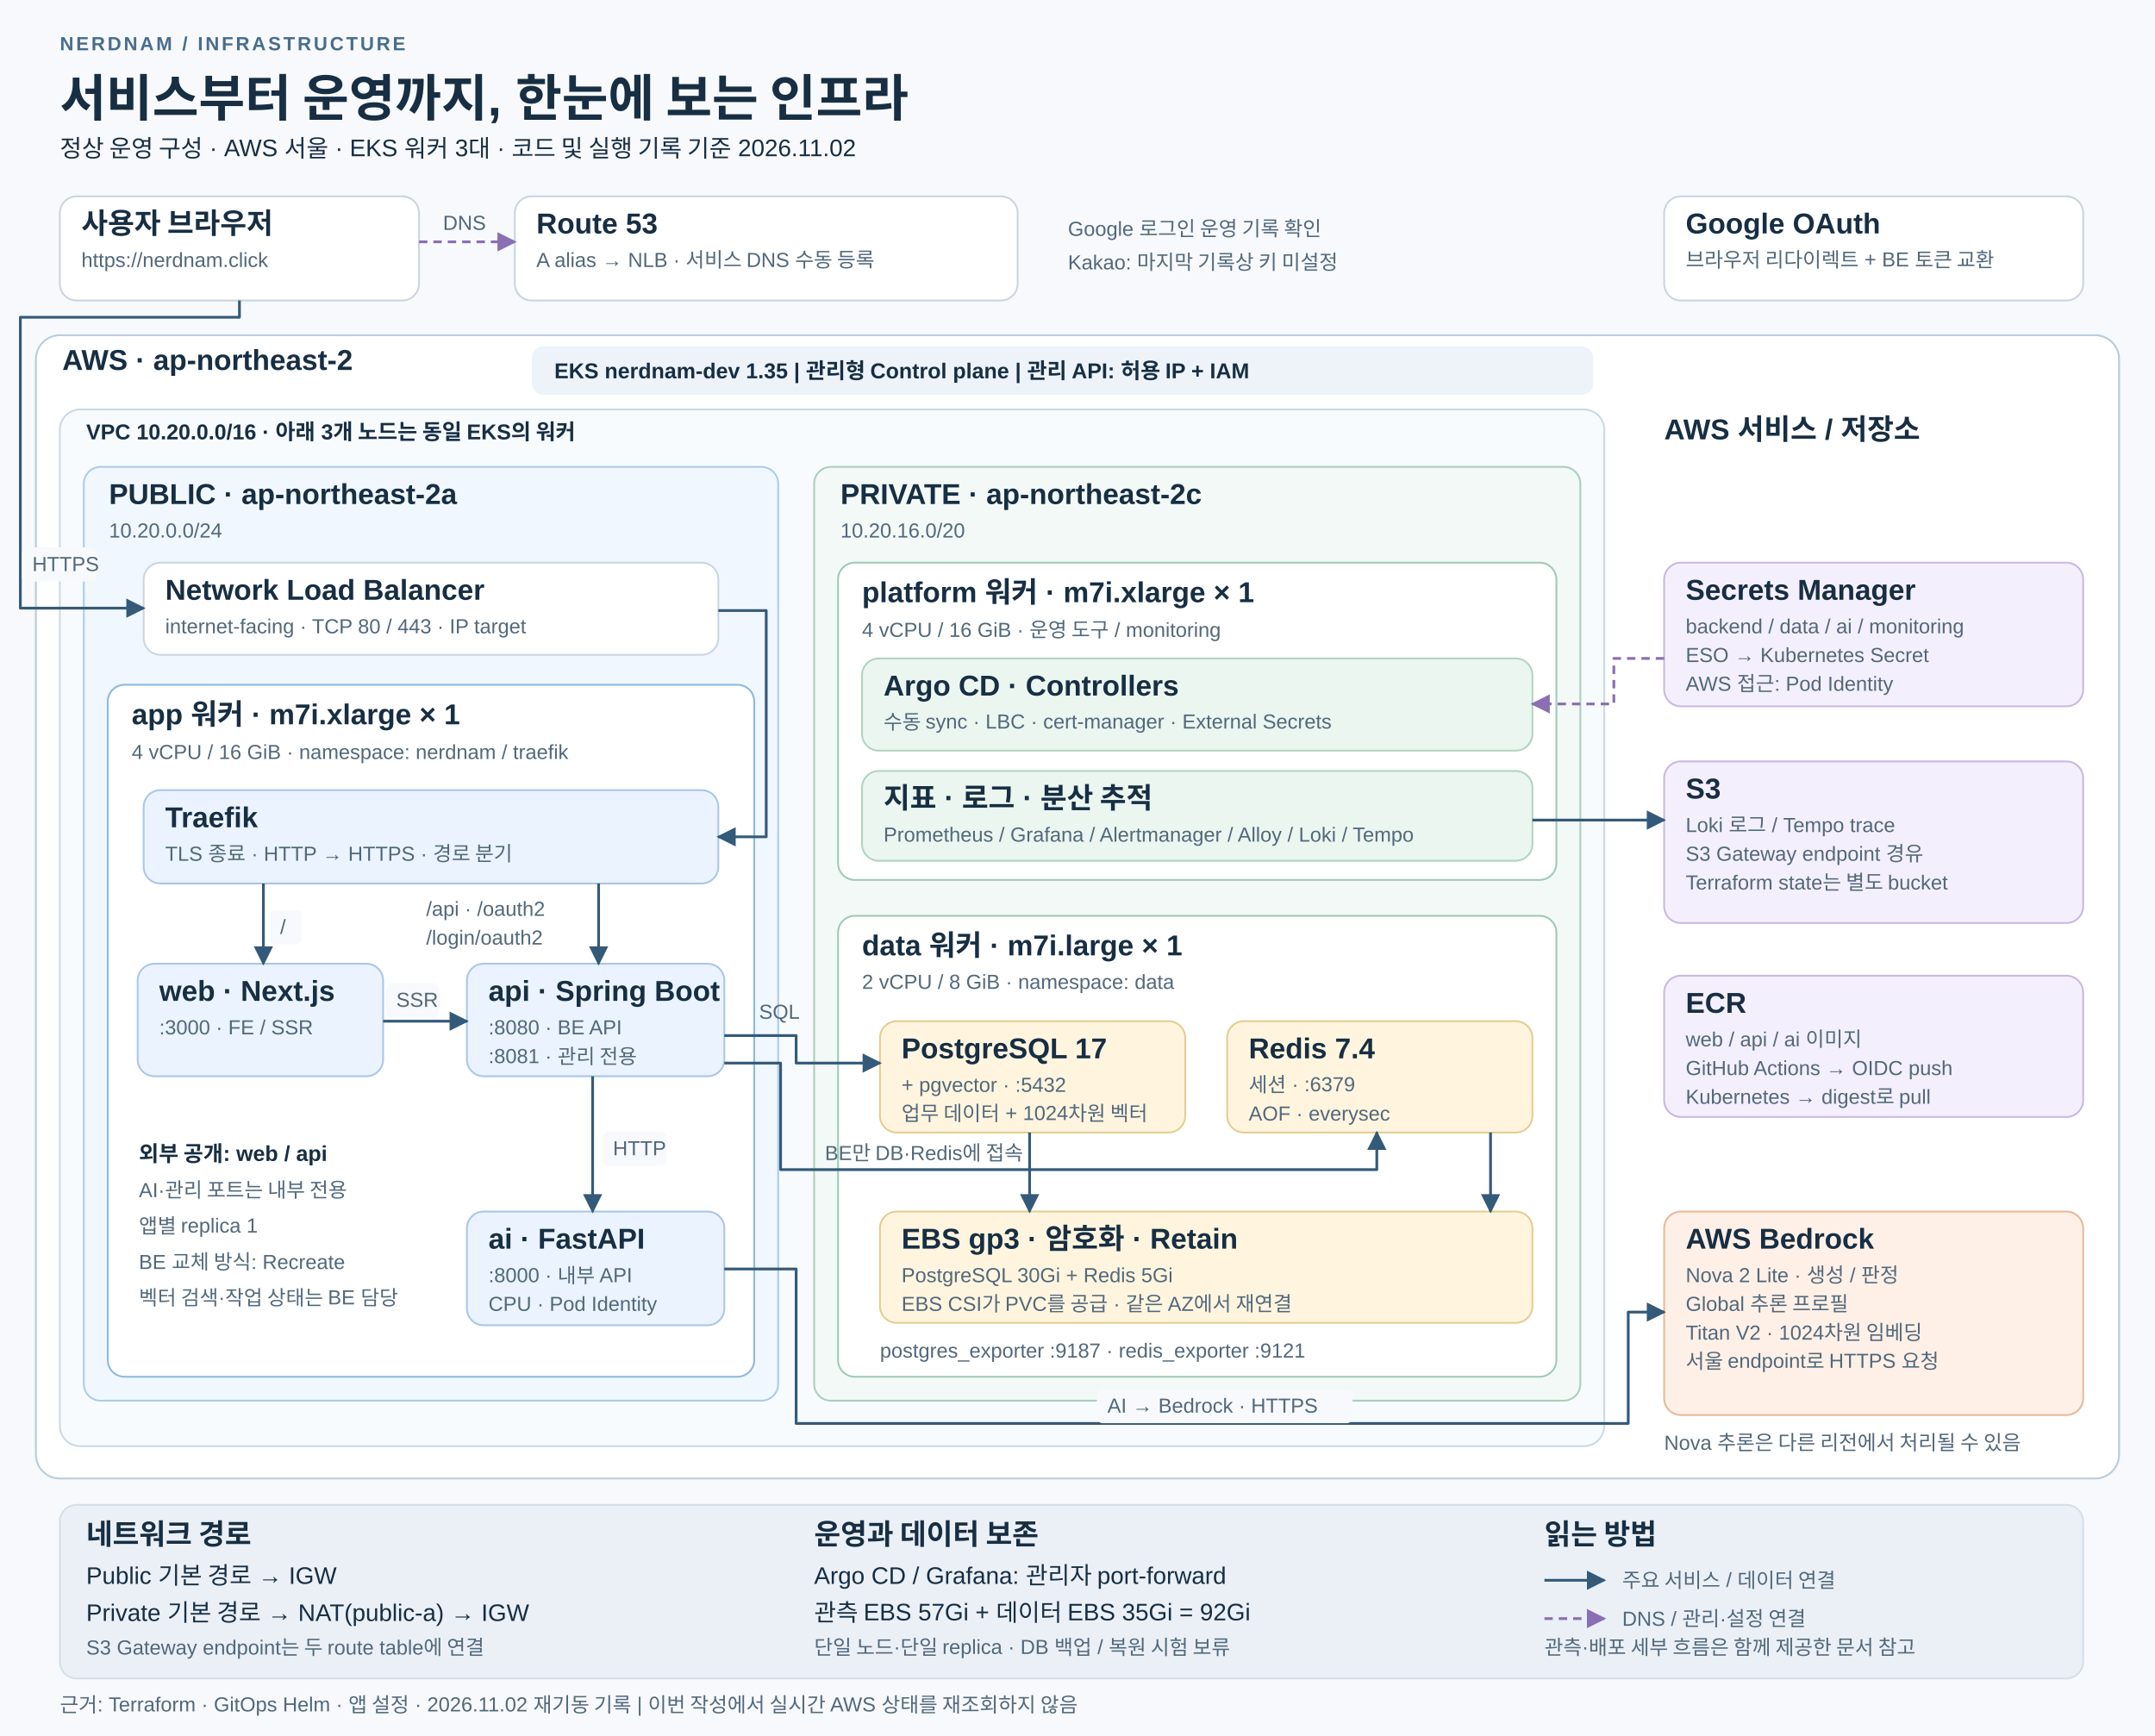
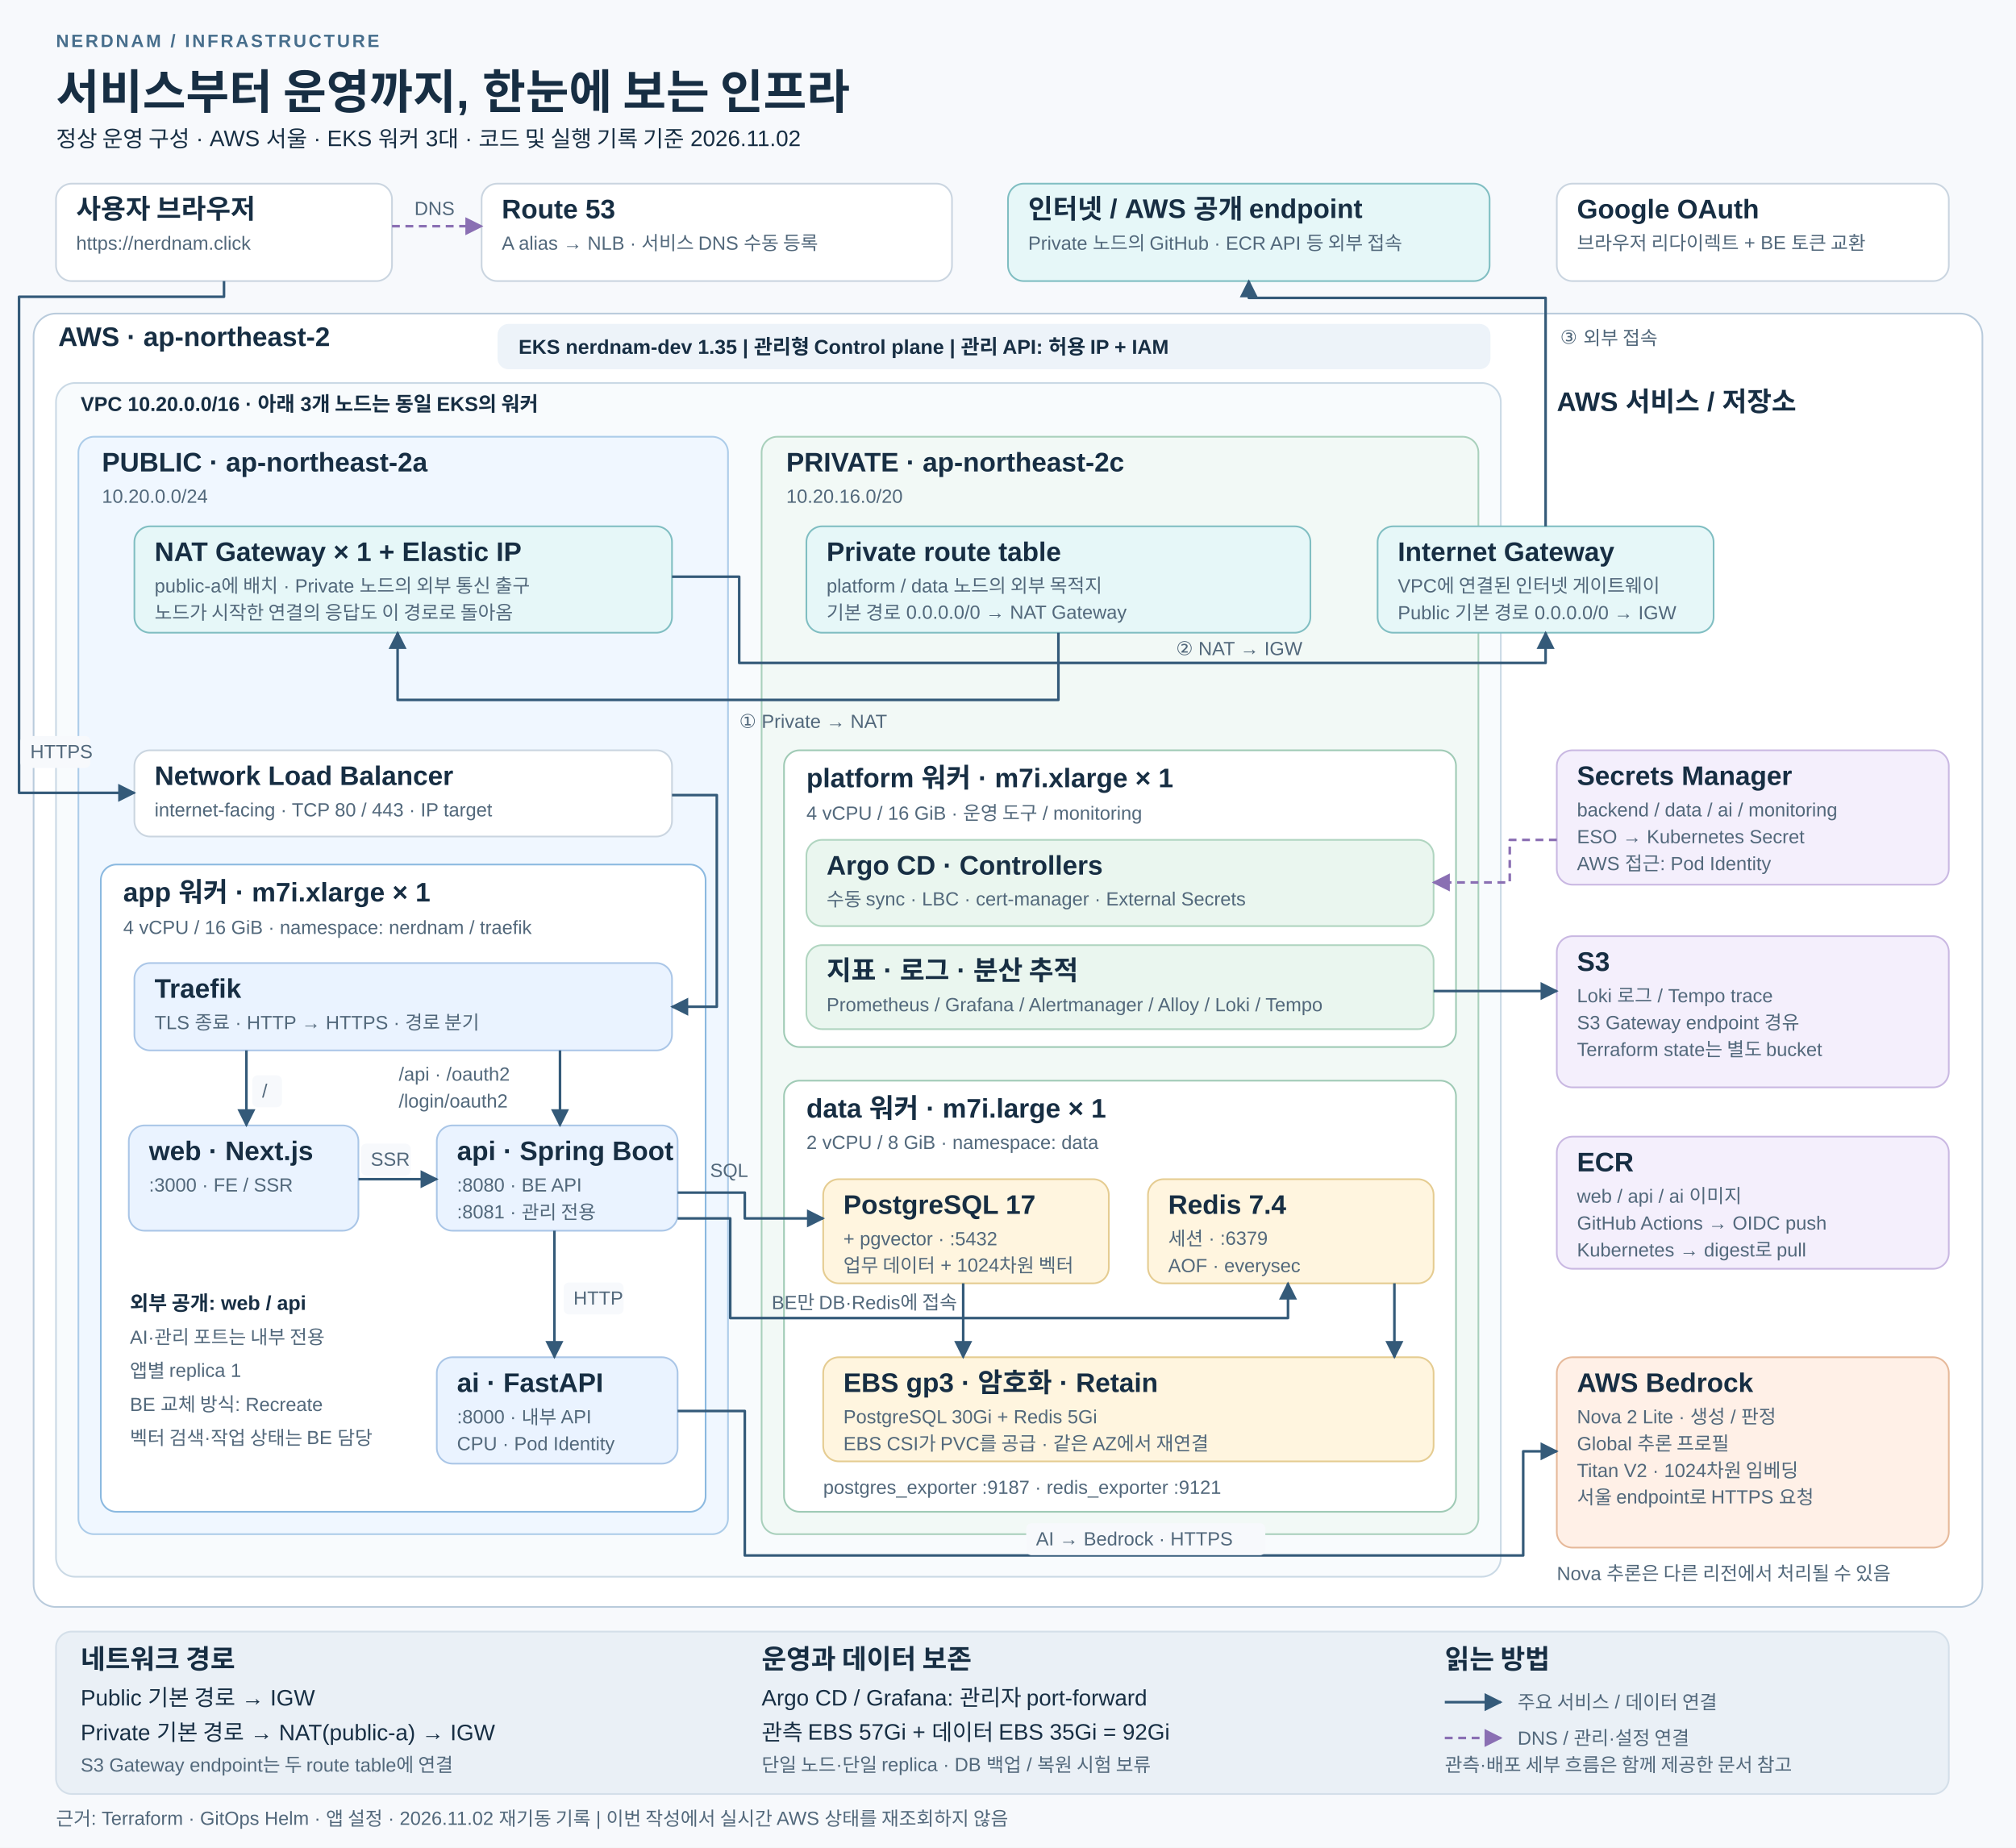
- <svg xmlns="http://www.w3.org/2000/svg" width="1800" height="1450" viewBox="0 0 1800 1450" role="img" aria-labelledby="title desc">
+ <svg xmlns="http://www.w3.org/2000/svg" width="1800" height="1650" viewBox="0 0 1800 1650" role="img" aria-labelledby="title desc">
  <defs>
    <marker id="arrow" viewBox="0 0 10 10" refX="9" refY="5" markerWidth="7" markerHeight="7" orient="auto-start-reverse">
      <path d="M 0 0 L 10 5 L 0 10 z" fill="#345a79" />
    </marker>
    <marker id="dash" viewBox="0 0 10 10" refX="9" refY="5" markerWidth="7" markerHeight="7" orient="auto-start-reverse">
      <path d="M 0 0 L 10 5 L 0 10 z" fill="#8a6fb3" />
    </marker>
  </defs>
  <style>text{font-family:'Apple SD Gothic Neo','Noto Sans KR','Arial',sans-serif;fill:#172e43} .small{font-size:17px;fill:#52687b} .label{font-size:18px;font-weight:600} .body{font-size:20px} .heading{font-size:24px;font-weight:700} .title{font-size:42px;font-weight:800} .eyebrow{font-size:16px;font-weight:700;letter-spacing:2px;fill:#476e8c}</style>
-   <rect width="1800" height="1450" fill="#f7f9fc" />
+   <rect width="1800" height="1650" fill="#f7f9fc" />
  <text x="50" y="42" class="eyebrow" text-anchor="start">NERDNAM / INFRASTRUCTURE</text>
  <text x="50" y="97" class="title" text-anchor="start">서비스부터 운영까지, 한눈에 보는 인프라</text>
  <text x="50" y="131" class="body" text-anchor="start">정상 운영 구성 · AWS 서울 · EKS 워커 3대 · 코드 및 실행 기록 기준 2026.11.02</text>
  <rect x="50" y="164" width="300" height="87" rx="14" fill="#fff" stroke="#cad5e0" stroke-width="1.5" />
  <text x="68" y="195" class="heading" text-anchor="start">사용자 브라우저</text>
  <text x="68" y="223" class="small" text-anchor="start">https://nerdnam.click</text>
  <rect x="430" y="164" width="420" height="87" rx="14" fill="#fff" stroke="#cad5e0" stroke-width="1.5" />
  <text x="448" y="195" class="heading" text-anchor="start">Route 53</text>
  <text x="448" y="223" class="small" text-anchor="start">A alias → NLB · 서비스 DNS 수동 등록</text>
  <rect x="1390" y="164" width="350" height="87" rx="14" fill="#fff" stroke="#cad5e0" stroke-width="1.5" />
  <text x="1408" y="195" class="heading" text-anchor="start">Google OAuth</text>
  <text x="1408" y="223" class="small" text-anchor="start">브라우저 리다이렉트 + BE 토큰 교환</text>
  <path d="M 350 202 L 430 202" fill="none" stroke="#8a6fb3" stroke-width="2.3" stroke-linejoin="round" stroke-dasharray="7 5" marker-end="url(#dash)" />
  <rect x="362" y="173" width="43" height="27" rx="4" fill="#f7f9fc" stroke="#f7f9fc" stroke-width="1.5" />
  <text x="370" y="192" class="small" text-anchor="start">DNS</text>
-   <text x="892" y="197" class="small" text-anchor="start">Google 로그인 운영 기록 확인</text>
-   <text x="892" y="225" class="small" text-anchor="start">Kakao: 마지막 기록상 키 미설정</text>
-   <rect x="30" y="280" width="1740" height="955" rx="20" fill="#ffffff" stroke="#b9cbdc" stroke-width="1.5" />
+   <rect x="30" y="280" width="1740" height="1155" rx="20" fill="#ffffff" stroke="#b9cbdc" stroke-width="1.5" />
  <text x="52" y="309" class="heading" text-anchor="start">AWS · ap-northeast-2</text>
  <rect x="445" y="290" width="885" height="39" rx="9" fill="#edf3f9" stroke="#edf3f9" stroke-width="1.5" />
  <text x="463" y="316" class="label" text-anchor="start">EKS nerdnam-dev 1.35  |  관리형 Control plane  |  관리 API: 허용 IP + IAM</text>
-   <rect x="50" y="342" width="1290" height="866" rx="17" fill="#f8fbfd" stroke="#cad9e5" stroke-width="1.5" />
+   <rect x="50" y="342" width="1290" height="1066" rx="17" fill="#f8fbfd" stroke="#cad9e5" stroke-width="1.5" />
  <text x="72" y="367" class="label" text-anchor="start">VPC  10.20.0.0/16  ·  아래 3개 노드는 동일 EKS의 워커</text>
-   <rect x="70" y="390" width="580" height="780" rx="14" fill="#f0f7ff" stroke="#accce9" stroke-width="1.5" />
+   <rect x="70" y="390" width="580" height="980" rx="14" fill="#f0f7ff" stroke="#accce9" stroke-width="1.5" />
  <text x="91" y="421" class="heading" text-anchor="start">PUBLIC · ap-northeast-2a</text>
  <text x="91" y="449" class="small" text-anchor="start">10.20.0.0/24</text>
-   <rect x="680" y="390" width="640" height="780" rx="14" fill="#f2f9f6" stroke="#a9d0bc" stroke-width="1.5" />
+   <rect x="680" y="390" width="640" height="980" rx="14" fill="#f2f9f6" stroke="#a9d0bc" stroke-width="1.5" />
  <text x="702" y="421" class="heading" text-anchor="start">PRIVATE · ap-northeast-2c</text>
  <text x="702" y="449" class="small" text-anchor="start">10.20.16.0/20</text>
-   <rect x="120" y="470" width="480" height="77" rx="14" fill="#fff" stroke="#cad5e0" stroke-width="1.5" />
-   <text x="138" y="501" class="heading" text-anchor="start">Network Load Balancer</text>
-   <text x="138" y="529" class="small" text-anchor="start">internet-facing · TCP 80 / 443 · IP target</text>
-   <path d="M 200 251 L 200 265 L 17 265 L 17 508 L 120 508" fill="none" stroke="#345a79" stroke-width="2.3" stroke-linejoin="round" marker-end="url(#arrow)" />
-   <rect x="19" y="458" width="61" height="27" rx="4" fill="#f7f9fc" stroke="#f7f9fc" stroke-width="1.5" />
-   <text x="27" y="477" class="small" text-anchor="start">HTTPS</text>
-   <rect x="90" y="572" width="540" height="578" rx="14" fill="#fff" stroke="#8bb9e0" stroke-width="1.5" />
-   <text x="110" y="605" class="heading" text-anchor="start">app 워커 · m7i.xlarge × 1</text>
-   <text x="110" y="634" class="small" text-anchor="start">4 vCPU / 16 GiB · namespace: nerdnam / traefik</text>
-   <rect x="120" y="660" width="480" height="78" rx="14" fill="#eaf3ff" stroke="#aac6e7" stroke-width="1.5" />
-   <text x="138" y="691" class="heading" text-anchor="start">Traefik</text>
-   <text x="138" y="719" class="small" text-anchor="start">TLS 종료 · HTTP → HTTPS · 경로 분기</text>
-   <path d="M 600 510 L 640 510 L 640 699 L 600 699" fill="none" stroke="#345a79" stroke-width="2.3" stroke-linejoin="round" marker-end="url(#arrow)" />
-   <rect x="115" y="805" width="205" height="94" rx="14" fill="#eaf3ff" stroke="#aac6e7" stroke-width="1.5" />
-   <text x="133" y="836" class="heading" text-anchor="start">web · Next.js</text>
-   <text x="133" y="864" class="small" text-anchor="start">:3000 · FE / SSR</text>
-   <rect x="390" y="805" width="215" height="94" rx="14" fill="#eaf3ff" stroke="#aac6e7" stroke-width="1.5" />
-   <text x="408" y="836" class="heading" text-anchor="start">api · Spring Boot</text>
-   <text x="408" y="864" class="small" text-anchor="start">:8080 · BE API</text>
-   <text x="408" y="888" class="small" text-anchor="start">:8081 · 관리 전용</text>
-   <path d="M 220 738 L 220 805" fill="none" stroke="#345a79" stroke-width="2.3" stroke-linejoin="round" marker-end="url(#arrow)" />
-   <rect x="226" y="761" width="25" height="27" rx="4" fill="#f7f9fc" stroke="#f7f9fc" stroke-width="1.5" />
-   <text x="234" y="780" class="small" text-anchor="start">/</text>
-   <path d="M 500 738 L 500 805" fill="none" stroke="#345a79" stroke-width="2.3" stroke-linejoin="round" marker-end="url(#arrow)" />
-   <text x="356" y="765" class="small" text-anchor="start">/api · /oauth2</text>
-   <text x="356" y="789" class="small" text-anchor="start">/login/oauth2</text>
-   <path d="M 320 853 L 390 853" fill="none" stroke="#345a79" stroke-width="2.3" stroke-linejoin="round" marker-end="url(#arrow)" />
-   <rect x="323" y="822" width="43" height="27" rx="4" fill="#f7f9fc" stroke="#f7f9fc" stroke-width="1.5" />
-   <text x="331" y="841" class="small" text-anchor="start">SSR</text>
-   <rect x="390" y="1012" width="215" height="95" rx="14" fill="#eaf3ff" stroke="#aac6e7" stroke-width="1.5" />
-   <text x="408" y="1043" class="heading" text-anchor="start">ai · FastAPI</text>
-   <text x="408" y="1071" class="small" text-anchor="start">:8000 · 내부 API</text>
-   <text x="408" y="1095" class="small" text-anchor="start">CPU · Pod Identity</text>
-   <path d="M 495 899 L 495 1012" fill="none" stroke="#345a79" stroke-width="2.3" stroke-linejoin="round" marker-end="url(#arrow)" />
-   <rect x="504" y="946" width="52" height="27" rx="4" fill="#f7f9fc" stroke="#f7f9fc" stroke-width="1.5" />
-   <text x="512" y="965" class="small" text-anchor="start">HTTP</text>
-   <text x="116" y="970" class="label" text-anchor="start">외부 공개: web / api</text>
-   <text x="116" y="1000" class="small" text-anchor="start">AI·관리 포트는 내부 전용</text>
-   <text x="116" y="1030" class="small" text-anchor="start">앱별 replica 1</text>
-   <text x="116" y="1060" class="small" text-anchor="start">BE 교체 방식: Recreate</text>
-   <text x="116" y="1090" class="small" text-anchor="start">벡터 검색·작업 상태는 BE 담당</text>
-   <rect x="700" y="470" width="600" height="265" rx="14" fill="#fff" stroke="#9fcab5" stroke-width="1.5" />
-   <text x="720" y="503" class="heading" text-anchor="start">platform 워커 · m7i.xlarge × 1</text>
-   <text x="720" y="532" class="small" text-anchor="start">4 vCPU / 16 GiB · 운영 도구 / monitoring</text>
-   <rect x="720" y="550" width="560" height="77" rx="14" fill="#eaf6ef" stroke="#b0d5c0" stroke-width="1.5" />
-   <text x="738" y="581" class="heading" text-anchor="start">Argo CD · Controllers</text>
-   <text x="738" y="609" class="small" text-anchor="start">수동 sync · LBC · cert-manager · External Secrets</text>
-   <rect x="720" y="644" width="560" height="75" rx="14" fill="#eaf6ef" stroke="#b0d5c0" stroke-width="1.5" />
-   <text x="738" y="675" class="heading" text-anchor="start">지표 · 로그 · 분산 추적</text>
-   <text x="738" y="703" class="small" text-anchor="start">Prometheus / Grafana / Alertmanager / Alloy / Loki / Tempo</text>
-   <rect x="700" y="765" width="600" height="385" rx="14" fill="#fff" stroke="#9fcab5" stroke-width="1.5" />
-   <text x="720" y="798" class="heading" text-anchor="start">data 워커 · m7i.large × 1</text>
-   <text x="720" y="826" class="small" text-anchor="start">2 vCPU / 8 GiB · namespace: data</text>
-   <rect x="735" y="853" width="255" height="93" rx="14" fill="#fff5df" stroke="#e5cc91" stroke-width="1.5" />
-   <text x="753" y="884" class="heading" text-anchor="start">PostgreSQL 17</text>
-   <text x="753" y="912" class="small" text-anchor="start">+ pgvector · :5432</text>
-   <text x="753" y="936" class="small" text-anchor="start">업무 데이터 + 1024차원 벡터</text>
-   <rect x="1025" y="853" width="255" height="93" rx="14" fill="#fff5df" stroke="#e5cc91" stroke-width="1.5" />
-   <text x="1043" y="884" class="heading" text-anchor="start">Redis 7.4</text>
-   <text x="1043" y="912" class="small" text-anchor="start">세션 · :6379</text>
-   <text x="1043" y="936" class="small" text-anchor="start">AOF · everysec</text>
-   <path d="M 605 865 L 665 865 L 665 888 L 735 888" fill="none" stroke="#345a79" stroke-width="2.3" stroke-linejoin="round" marker-end="url(#arrow)" />
-   <text x="634" y="851" class="small" text-anchor="start">SQL</text>
-   <path d="M 605 888 L 652 888 L 652 977 L 1150 977 L 1150 946" fill="none" stroke="#345a79" stroke-width="2.3" stroke-linejoin="round" marker-end="url(#arrow)" />
-   <text x="689" y="969" class="small" text-anchor="start">BE만 DB·Redis에 접속</text>
-   <rect x="735" y="1012" width="545" height="93" rx="14" fill="#fff5df" stroke="#e5cc91" stroke-width="1.5" />
-   <text x="753" y="1043" class="heading" text-anchor="start">EBS gp3 · 암호화 · Retain</text>
-   <text x="753" y="1071" class="small" text-anchor="start">PostgreSQL 30Gi + Redis 5Gi</text>
-   <text x="753" y="1095" class="small" text-anchor="start">EBS CSI가 PVC를 공급 · 같은 AZ에서 재연결</text>
-   <path d="M 860 946 L 860 1012" fill="none" stroke="#345a79" stroke-width="2.3" stroke-linejoin="round" marker-end="url(#arrow)" />
-   <path d="M 1245 946 L 1245 1012" fill="none" stroke="#345a79" stroke-width="2.3" stroke-linejoin="round" marker-end="url(#arrow)" />
-   <text x="735" y="1134" class="small" text-anchor="start">postgres_exporter :9187 · redis_exporter :9121</text>
+   <rect x="120" y="670" width="480" height="77" rx="14" fill="#fff" stroke="#cad5e0" stroke-width="1.5" />
+   <text x="138" y="701" class="heading" text-anchor="start">Network Load Balancer</text>
+   <text x="138" y="729" class="small" text-anchor="start">internet-facing · TCP 80 / 443 · IP target</text>
+   <path d="M 200 251 L 200 265 L 17 265 L 17 708 L 120 708" fill="none" stroke="#345a79" stroke-width="2.3" stroke-linejoin="round" marker-end="url(#arrow)" />
+   <rect x="19" y="658" width="61" height="27" rx="4" fill="#f7f9fc" stroke="#f7f9fc" stroke-width="1.5" />
+   <text x="27" y="677" class="small" text-anchor="start">HTTPS</text>
+   <rect x="90" y="772" width="540" height="578" rx="14" fill="#fff" stroke="#8bb9e0" stroke-width="1.5" />
+   <text x="110" y="805" class="heading" text-anchor="start">app 워커 · m7i.xlarge × 1</text>
+   <text x="110" y="834" class="small" text-anchor="start">4 vCPU / 16 GiB · namespace: nerdnam / traefik</text>
+   <rect x="120" y="860" width="480" height="78" rx="14" fill="#eaf3ff" stroke="#aac6e7" stroke-width="1.5" />
+   <text x="138" y="891" class="heading" text-anchor="start">Traefik</text>
+   <text x="138" y="919" class="small" text-anchor="start">TLS 종료 · HTTP → HTTPS · 경로 분기</text>
+   <path d="M 600 710 L 640 710 L 640 899 L 600 899" fill="none" stroke="#345a79" stroke-width="2.3" stroke-linejoin="round" marker-end="url(#arrow)" />
+   <rect x="115" y="1005" width="205" height="94" rx="14" fill="#eaf3ff" stroke="#aac6e7" stroke-width="1.5" />
+   <text x="133" y="1036" class="heading" text-anchor="start">web · Next.js</text>
+   <text x="133" y="1064" class="small" text-anchor="start">:3000 · FE / SSR</text>
+   <rect x="390" y="1005" width="215" height="94" rx="14" fill="#eaf3ff" stroke="#aac6e7" stroke-width="1.5" />
+   <text x="408" y="1036" class="heading" text-anchor="start">api · Spring Boot</text>
+   <text x="408" y="1064" class="small" text-anchor="start">:8080 · BE API</text>
+   <text x="408" y="1088" class="small" text-anchor="start">:8081 · 관리 전용</text>
+   <path d="M 220 938 L 220 1005" fill="none" stroke="#345a79" stroke-width="2.3" stroke-linejoin="round" marker-end="url(#arrow)" />
+   <rect x="226" y="961" width="25" height="27" rx="4" fill="#f7f9fc" stroke="#f7f9fc" stroke-width="1.5" />
+   <text x="234" y="980" class="small" text-anchor="start">/</text>
+   <path d="M 500 938 L 500 1005" fill="none" stroke="#345a79" stroke-width="2.3" stroke-linejoin="round" marker-end="url(#arrow)" />
+   <text x="356" y="965" class="small" text-anchor="start">/api · /oauth2</text>
+   <text x="356" y="989" class="small" text-anchor="start">/login/oauth2</text>
+   <path d="M 320 1053 L 390 1053" fill="none" stroke="#345a79" stroke-width="2.3" stroke-linejoin="round" marker-end="url(#arrow)" />
+   <rect x="323" y="1022" width="43" height="27" rx="4" fill="#f7f9fc" stroke="#f7f9fc" stroke-width="1.5" />
+   <text x="331" y="1041" class="small" text-anchor="start">SSR</text>
+   <rect x="390" y="1212" width="215" height="95" rx="14" fill="#eaf3ff" stroke="#aac6e7" stroke-width="1.5" />
+   <text x="408" y="1243" class="heading" text-anchor="start">ai · FastAPI</text>
+   <text x="408" y="1271" class="small" text-anchor="start">:8000 · 내부 API</text>
+   <text x="408" y="1295" class="small" text-anchor="start">CPU · Pod Identity</text>
+   <path d="M 495 1099 L 495 1212" fill="none" stroke="#345a79" stroke-width="2.3" stroke-linejoin="round" marker-end="url(#arrow)" />
+   <rect x="504" y="1146" width="52" height="27" rx="4" fill="#f7f9fc" stroke="#f7f9fc" stroke-width="1.5" />
+   <text x="512" y="1165" class="small" text-anchor="start">HTTP</text>
+   <text x="116" y="1170" class="label" text-anchor="start">외부 공개: web / api</text>
+   <text x="116" y="1200" class="small" text-anchor="start">AI·관리 포트는 내부 전용</text>
+   <text x="116" y="1230" class="small" text-anchor="start">앱별 replica 1</text>
+   <text x="116" y="1260" class="small" text-anchor="start">BE 교체 방식: Recreate</text>
+   <text x="116" y="1290" class="small" text-anchor="start">벡터 검색·작업 상태는 BE 담당</text>
+   <rect x="700" y="670" width="600" height="265" rx="14" fill="#fff" stroke="#9fcab5" stroke-width="1.5" />
+   <text x="720" y="703" class="heading" text-anchor="start">platform 워커 · m7i.xlarge × 1</text>
+   <text x="720" y="732" class="small" text-anchor="start">4 vCPU / 16 GiB · 운영 도구 / monitoring</text>
+   <rect x="720" y="750" width="560" height="77" rx="14" fill="#eaf6ef" stroke="#b0d5c0" stroke-width="1.5" />
+   <text x="738" y="781" class="heading" text-anchor="start">Argo CD · Controllers</text>
+   <text x="738" y="809" class="small" text-anchor="start">수동 sync · LBC · cert-manager · External Secrets</text>
+   <rect x="720" y="844" width="560" height="75" rx="14" fill="#eaf6ef" stroke="#b0d5c0" stroke-width="1.5" />
+   <text x="738" y="875" class="heading" text-anchor="start">지표 · 로그 · 분산 추적</text>
+   <text x="738" y="903" class="small" text-anchor="start">Prometheus / Grafana / Alertmanager / Alloy / Loki / Tempo</text>
+   <rect x="700" y="965" width="600" height="385" rx="14" fill="#fff" stroke="#9fcab5" stroke-width="1.5" />
+   <text x="720" y="998" class="heading" text-anchor="start">data 워커 · m7i.large × 1</text>
+   <text x="720" y="1026" class="small" text-anchor="start">2 vCPU / 8 GiB · namespace: data</text>
+   <rect x="735" y="1053" width="255" height="93" rx="14" fill="#fff5df" stroke="#e5cc91" stroke-width="1.5" />
+   <text x="753" y="1084" class="heading" text-anchor="start">PostgreSQL 17</text>
+   <text x="753" y="1112" class="small" text-anchor="start">+ pgvector · :5432</text>
+   <text x="753" y="1136" class="small" text-anchor="start">업무 데이터 + 1024차원 벡터</text>
+   <rect x="1025" y="1053" width="255" height="93" rx="14" fill="#fff5df" stroke="#e5cc91" stroke-width="1.5" />
+   <text x="1043" y="1084" class="heading" text-anchor="start">Redis 7.4</text>
+   <text x="1043" y="1112" class="small" text-anchor="start">세션 · :6379</text>
+   <text x="1043" y="1136" class="small" text-anchor="start">AOF · everysec</text>
+   <path d="M 605 1065 L 665 1065 L 665 1088 L 735 1088" fill="none" stroke="#345a79" stroke-width="2.3" stroke-linejoin="round" marker-end="url(#arrow)" />
+   <text x="634" y="1051" class="small" text-anchor="start">SQL</text>
+   <path d="M 605 1088 L 652 1088 L 652 1177 L 1150 1177 L 1150 1146" fill="none" stroke="#345a79" stroke-width="2.3" stroke-linejoin="round" marker-end="url(#arrow)" />
+   <text x="689" y="1169" class="small" text-anchor="start">BE만 DB·Redis에 접속</text>
+   <rect x="735" y="1212" width="545" height="93" rx="14" fill="#fff5df" stroke="#e5cc91" stroke-width="1.5" />
+   <text x="753" y="1243" class="heading" text-anchor="start">EBS gp3 · 암호화 · Retain</text>
+   <text x="753" y="1271" class="small" text-anchor="start">PostgreSQL 30Gi + Redis 5Gi</text>
+   <text x="753" y="1295" class="small" text-anchor="start">EBS CSI가 PVC를 공급 · 같은 AZ에서 재연결</text>
+   <path d="M 860 1146 L 860 1212" fill="none" stroke="#345a79" stroke-width="2.3" stroke-linejoin="round" marker-end="url(#arrow)" />
+   <path d="M 1245 1146 L 1245 1212" fill="none" stroke="#345a79" stroke-width="2.3" stroke-linejoin="round" marker-end="url(#arrow)" />
+   <text x="735" y="1334" class="small" text-anchor="start">postgres_exporter :9187 · redis_exporter :9121</text>
  <text x="1390" y="367" class="heading" text-anchor="start">AWS 서비스 / 저장소</text>
-   <rect x="1390" y="470" width="350" height="120" rx="14" fill="#f4effc" stroke="#c9b8e2" stroke-width="1.5" />
-   <text x="1408" y="501" class="heading" text-anchor="start">Secrets Manager</text>
-   <text x="1408" y="529" class="small" text-anchor="start">backend / data / ai / monitoring</text>
-   <text x="1408" y="553" class="small" text-anchor="start">ESO → Kubernetes Secret</text>
-   <text x="1408" y="577" class="small" text-anchor="start">AWS 접근: Pod Identity</text>
-   <path d="M 1390 550 L 1348 550 L 1348 588 L 1280 588" fill="none" stroke="#8a6fb3" stroke-width="2.3" stroke-linejoin="round" stroke-dasharray="7 5" marker-end="url(#dash)" />
-   <rect x="1390" y="636" width="350" height="135" rx="14" fill="#f4effc" stroke="#c9b8e2" stroke-width="1.5" />
-   <text x="1408" y="667" class="heading" text-anchor="start">S3</text>
-   <text x="1408" y="695" class="small" text-anchor="start">Loki 로그 / Tempo trace</text>
-   <text x="1408" y="719" class="small" text-anchor="start">S3 Gateway endpoint 경유</text>
-   <text x="1408" y="743" class="small" text-anchor="start">Terraform state는 별도 bucket</text>
-   <path d="M 1280 685 L 1390 685" fill="none" stroke="#345a79" stroke-width="2.3" stroke-linejoin="round" marker-end="url(#arrow)" />
-   <rect x="1390" y="815" width="350" height="118" rx="14" fill="#f4effc" stroke="#c9b8e2" stroke-width="1.5" />
-   <text x="1408" y="846" class="heading" text-anchor="start">ECR</text>
-   <text x="1408" y="874" class="small" text-anchor="start">web / api / ai 이미지</text>
-   <text x="1408" y="898" class="small" text-anchor="start">GitHub Actions → OIDC push</text>
-   <text x="1408" y="922" class="small" text-anchor="start">Kubernetes → digest로 pull</text>
-   <rect x="1390" y="1012" width="350" height="170" rx="14" fill="#fff0e7" stroke="#e6b99a" stroke-width="1.5" />
-   <text x="1408" y="1043" class="heading" text-anchor="start">AWS Bedrock</text>
-   <text x="1408" y="1071" class="small" text-anchor="start">Nova 2 Lite · 생성 / 판정</text>
-   <text x="1408" y="1095" class="small" text-anchor="start">Global 추론 프로필</text>
-   <text x="1408" y="1119" class="small" text-anchor="start">Titan V2 · 1024차원 임베딩</text>
-   <text x="1408" y="1143" class="small" text-anchor="start">서울 endpoint로 HTTPS 요청</text>
-   <path d="M 605 1060 L 665 1060 L 665 1189 L 1360 1189 L 1360 1096 L 1390 1096" fill="none" stroke="#345a79" stroke-width="2.3" stroke-linejoin="round" marker-end="url(#arrow)" />
-   <rect x="917" y="1161" width="212" height="27" rx="4" fill="#f7f9fc" stroke="#f7f9fc" stroke-width="1.5" />
-   <text x="925" y="1180" class="small" text-anchor="start">AI → Bedrock · HTTPS</text>
-   <text x="1390" y="1211" class="small" text-anchor="start">Nova 추론은 다른 리전에서 처리될 수 있음</text>
-   <rect x="50" y="1257" width="1690" height="145" rx="14" fill="#eaf0f6" stroke="#d4dfe9" stroke-width="1.5" />
-   <text x="72" y="1290" class="heading" text-anchor="start">네트워크 경로</text>
-   <text x="72" y="1323" class="body" text-anchor="start">Public 기본 경로 → IGW</text>
-   <text x="72" y="1354" class="body" text-anchor="start">Private 기본 경로 → NAT(public-a) → IGW</text>
-   <text x="72" y="1382" class="small" text-anchor="start">S3 Gateway endpoint는 두 route table에 연결</text>
-   <text x="680" y="1290" class="heading" text-anchor="start">운영과 데이터 보존</text>
-   <text x="680" y="1323" class="body" text-anchor="start">Argo CD / Grafana: 관리자 port-forward</text>
-   <text x="680" y="1354" class="body" text-anchor="start">관측 EBS 57Gi + 데이터 EBS 35Gi = 92Gi</text>
-   <text x="680" y="1382" class="small" text-anchor="start">단일 노드·단일 replica · DB 백업 / 복원 시험 보류</text>
-   <text x="1290" y="1290" class="heading" text-anchor="start">읽는 방법</text>
-   <path d="M 1290 1320 L 1340 1320" fill="none" stroke="#345a79" stroke-width="2.3" stroke-linejoin="round" marker-end="url(#arrow)" />
-   <text x="1355" y="1326" class="small" text-anchor="start">주요 서비스 / 데이터 연결</text>
-   <path d="M 1290 1352 L 1340 1352" fill="none" stroke="#8a6fb3" stroke-width="2.3" stroke-linejoin="round" stroke-dasharray="7 5" marker-end="url(#dash)" />
-   <text x="1355" y="1358" class="small" text-anchor="start">DNS / 관리·설정 연결</text>
-   <text x="1290" y="1382" class="small" text-anchor="start">관측·배포 세부 흐름은 함께 제공한 문서 참고</text>
-   <text x="50" y="1430" class="small" text-anchor="start">근거: Terraform · GitOps Helm · 앱 설정 · 2026.11.02 재기동 기록  |  이번 작성에서 실시간 AWS 상태를 재조회하지 않음</text>
+   <rect x="1390" y="670" width="350" height="120" rx="14" fill="#f4effc" stroke="#c9b8e2" stroke-width="1.5" />
+   <text x="1408" y="701" class="heading" text-anchor="start">Secrets Manager</text>
+   <text x="1408" y="729" class="small" text-anchor="start">backend / data / ai / monitoring</text>
+   <text x="1408" y="753" class="small" text-anchor="start">ESO → Kubernetes Secret</text>
+   <text x="1408" y="777" class="small" text-anchor="start">AWS 접근: Pod Identity</text>
+   <path d="M 1390 750 L 1348 750 L 1348 788 L 1280 788" fill="none" stroke="#8a6fb3" stroke-width="2.3" stroke-linejoin="round" stroke-dasharray="7 5" marker-end="url(#dash)" />
+   <rect x="1390" y="836" width="350" height="135" rx="14" fill="#f4effc" stroke="#c9b8e2" stroke-width="1.5" />
+   <text x="1408" y="867" class="heading" text-anchor="start">S3</text>
+   <text x="1408" y="895" class="small" text-anchor="start">Loki 로그 / Tempo trace</text>
+   <text x="1408" y="919" class="small" text-anchor="start">S3 Gateway endpoint 경유</text>
+   <text x="1408" y="943" class="small" text-anchor="start">Terraform state는 별도 bucket</text>
+   <path d="M 1280 885 L 1390 885" fill="none" stroke="#345a79" stroke-width="2.3" stroke-linejoin="round" marker-end="url(#arrow)" />
+   <rect x="1390" y="1015" width="350" height="118" rx="14" fill="#f4effc" stroke="#c9b8e2" stroke-width="1.5" />
+   <text x="1408" y="1046" class="heading" text-anchor="start">ECR</text>
+   <text x="1408" y="1074" class="small" text-anchor="start">web / api / ai 이미지</text>
+   <text x="1408" y="1098" class="small" text-anchor="start">GitHub Actions → OIDC push</text>
+   <text x="1408" y="1122" class="small" text-anchor="start">Kubernetes → digest로 pull</text>
+   <rect x="1390" y="1212" width="350" height="170" rx="14" fill="#fff0e7" stroke="#e6b99a" stroke-width="1.5" />
+   <text x="1408" y="1243" class="heading" text-anchor="start">AWS Bedrock</text>
+   <text x="1408" y="1271" class="small" text-anchor="start">Nova 2 Lite · 생성 / 판정</text>
+   <text x="1408" y="1295" class="small" text-anchor="start">Global 추론 프로필</text>
+   <text x="1408" y="1319" class="small" text-anchor="start">Titan V2 · 1024차원 임베딩</text>
+   <text x="1408" y="1343" class="small" text-anchor="start">서울 endpoint로 HTTPS 요청</text>
+   <path d="M 605 1260 L 665 1260 L 665 1389 L 1360 1389 L 1360 1296 L 1390 1296" fill="none" stroke="#345a79" stroke-width="2.3" stroke-linejoin="round" marker-end="url(#arrow)" />
+   <rect x="917" y="1361" width="212" height="27" rx="4" fill="#f7f9fc" stroke="#f7f9fc" stroke-width="1.5" />
+   <text x="925" y="1380" class="small" text-anchor="start">AI → Bedrock · HTTPS</text>
+   <text x="1390" y="1411" class="small" text-anchor="start">Nova 추론은 다른 리전에서 처리될 수 있음</text>
+   <rect x="50" y="1457" width="1690" height="145" rx="14" fill="#eaf0f6" stroke="#d4dfe9" stroke-width="1.5" />
+   <text x="72" y="1490" class="heading" text-anchor="start">네트워크 경로</text>
+   <text x="72" y="1523" class="body" text-anchor="start">Public 기본 경로 → IGW</text>
+   <text x="72" y="1554" class="body" text-anchor="start">Private 기본 경로 → NAT(public-a) → IGW</text>
+   <text x="72" y="1582" class="small" text-anchor="start">S3 Gateway endpoint는 두 route table에 연결</text>
+   <text x="680" y="1490" class="heading" text-anchor="start">운영과 데이터 보존</text>
+   <text x="680" y="1523" class="body" text-anchor="start">Argo CD / Grafana: 관리자 port-forward</text>
+   <text x="680" y="1554" class="body" text-anchor="start">관측 EBS 57Gi + 데이터 EBS 35Gi = 92Gi</text>
+   <text x="680" y="1582" class="small" text-anchor="start">단일 노드·단일 replica · DB 백업 / 복원 시험 보류</text>
+   <text x="1290" y="1490" class="heading" text-anchor="start">읽는 방법</text>
+   <path d="M 1290 1520 L 1340 1520" fill="none" stroke="#345a79" stroke-width="2.3" stroke-linejoin="round" marker-end="url(#arrow)" />
+   <text x="1355" y="1526" class="small" text-anchor="start">주요 서비스 / 데이터 연결</text>
+   <path d="M 1290 1552 L 1340 1552" fill="none" stroke="#8a6fb3" stroke-width="2.3" stroke-linejoin="round" stroke-dasharray="7 5" marker-end="url(#dash)" />
+   <text x="1355" y="1558" class="small" text-anchor="start">DNS / 관리·설정 연결</text>
+   <text x="1290" y="1582" class="small" text-anchor="start">관측·배포 세부 흐름은 함께 제공한 문서 참고</text>
+   <text x="50" y="1630" class="small" text-anchor="start">근거: Terraform · GitOps Helm · 앱 설정 · 2026.11.02 재기동 기록  |  이번 작성에서 실시간 AWS 상태를 재조회하지 않음</text>
+   <rect x="900" y="164" width="430" height="87" rx="14" fill="#e6f7f8" stroke="#80bec2" stroke-width="1.5" />
+   <text x="918" y="195" class="heading">인터넷 / AWS 공개 endpoint</text>
+   <text x="918" y="223" class="small">Private 노드의 GitHub · ECR API 등 외부 접속</text>
+   <rect x="120" y="470" width="480" height="95" rx="14" fill="#e6f7f8" stroke="#80bec2" stroke-width="1.5" />
+   <text x="138" y="501" class="heading">NAT Gateway × 1 + Elastic IP</text>
+   <text x="138" y="529" class="small">public-a에 배치 · Private 노드의 외부 통신 출구</text>
+   <text x="138" y="553" class="small">노드가 시작한 연결의 응답도 이 경로로 돌아옴</text>
+   <rect x="720" y="470" width="450" height="95" rx="14" fill="#e6f7f8" stroke="#80bec2" stroke-width="1.5" />
+   <text x="738" y="501" class="heading">Private route table</text>
+   <text x="738" y="529" class="small">platform / data 노드의 외부 목적지</text>
+   <text x="738" y="553" class="small">기본 경로 0.0.0.0/0 → NAT Gateway</text>
+   <rect x="1230" y="470" width="300" height="95" rx="14" fill="#e6f7f8" stroke="#80bec2" stroke-width="1.5" />
+   <text x="1248" y="501" class="heading">Internet Gateway</text>
+   <text x="1248" y="529" class="small">VPC에 연결된 인터넷 게이트웨이</text>
+   <text x="1248" y="553" class="small">Public 기본 경로 0.0.0.0/0 → IGW</text>
+   <path d="M 945 565 L 945 625 L 355 625 L 355 565" fill="none" stroke="#345a79" stroke-width="2.3" stroke-linejoin="round" marker-end="url(#arrow)" />
+   <text x="660" y="650" class="small">① Private → NAT</text>
+   <path d="M 600 515 L 660 515 L 660 592 L 1380 592 L 1380 565" fill="none" stroke="#345a79" stroke-width="2.3" stroke-linejoin="round" marker-end="url(#arrow)" />
+   <text x="1050" y="585" class="small">② NAT → IGW</text>
+   <path d="M 1380 470 L 1380 266 L 1115 266 L 1115 251" fill="none" stroke="#345a79" stroke-width="2.3" stroke-linejoin="round" marker-end="url(#arrow)" />
+   <text x="1393" y="307" class="small">③ 외부 접속</text>
</svg>
